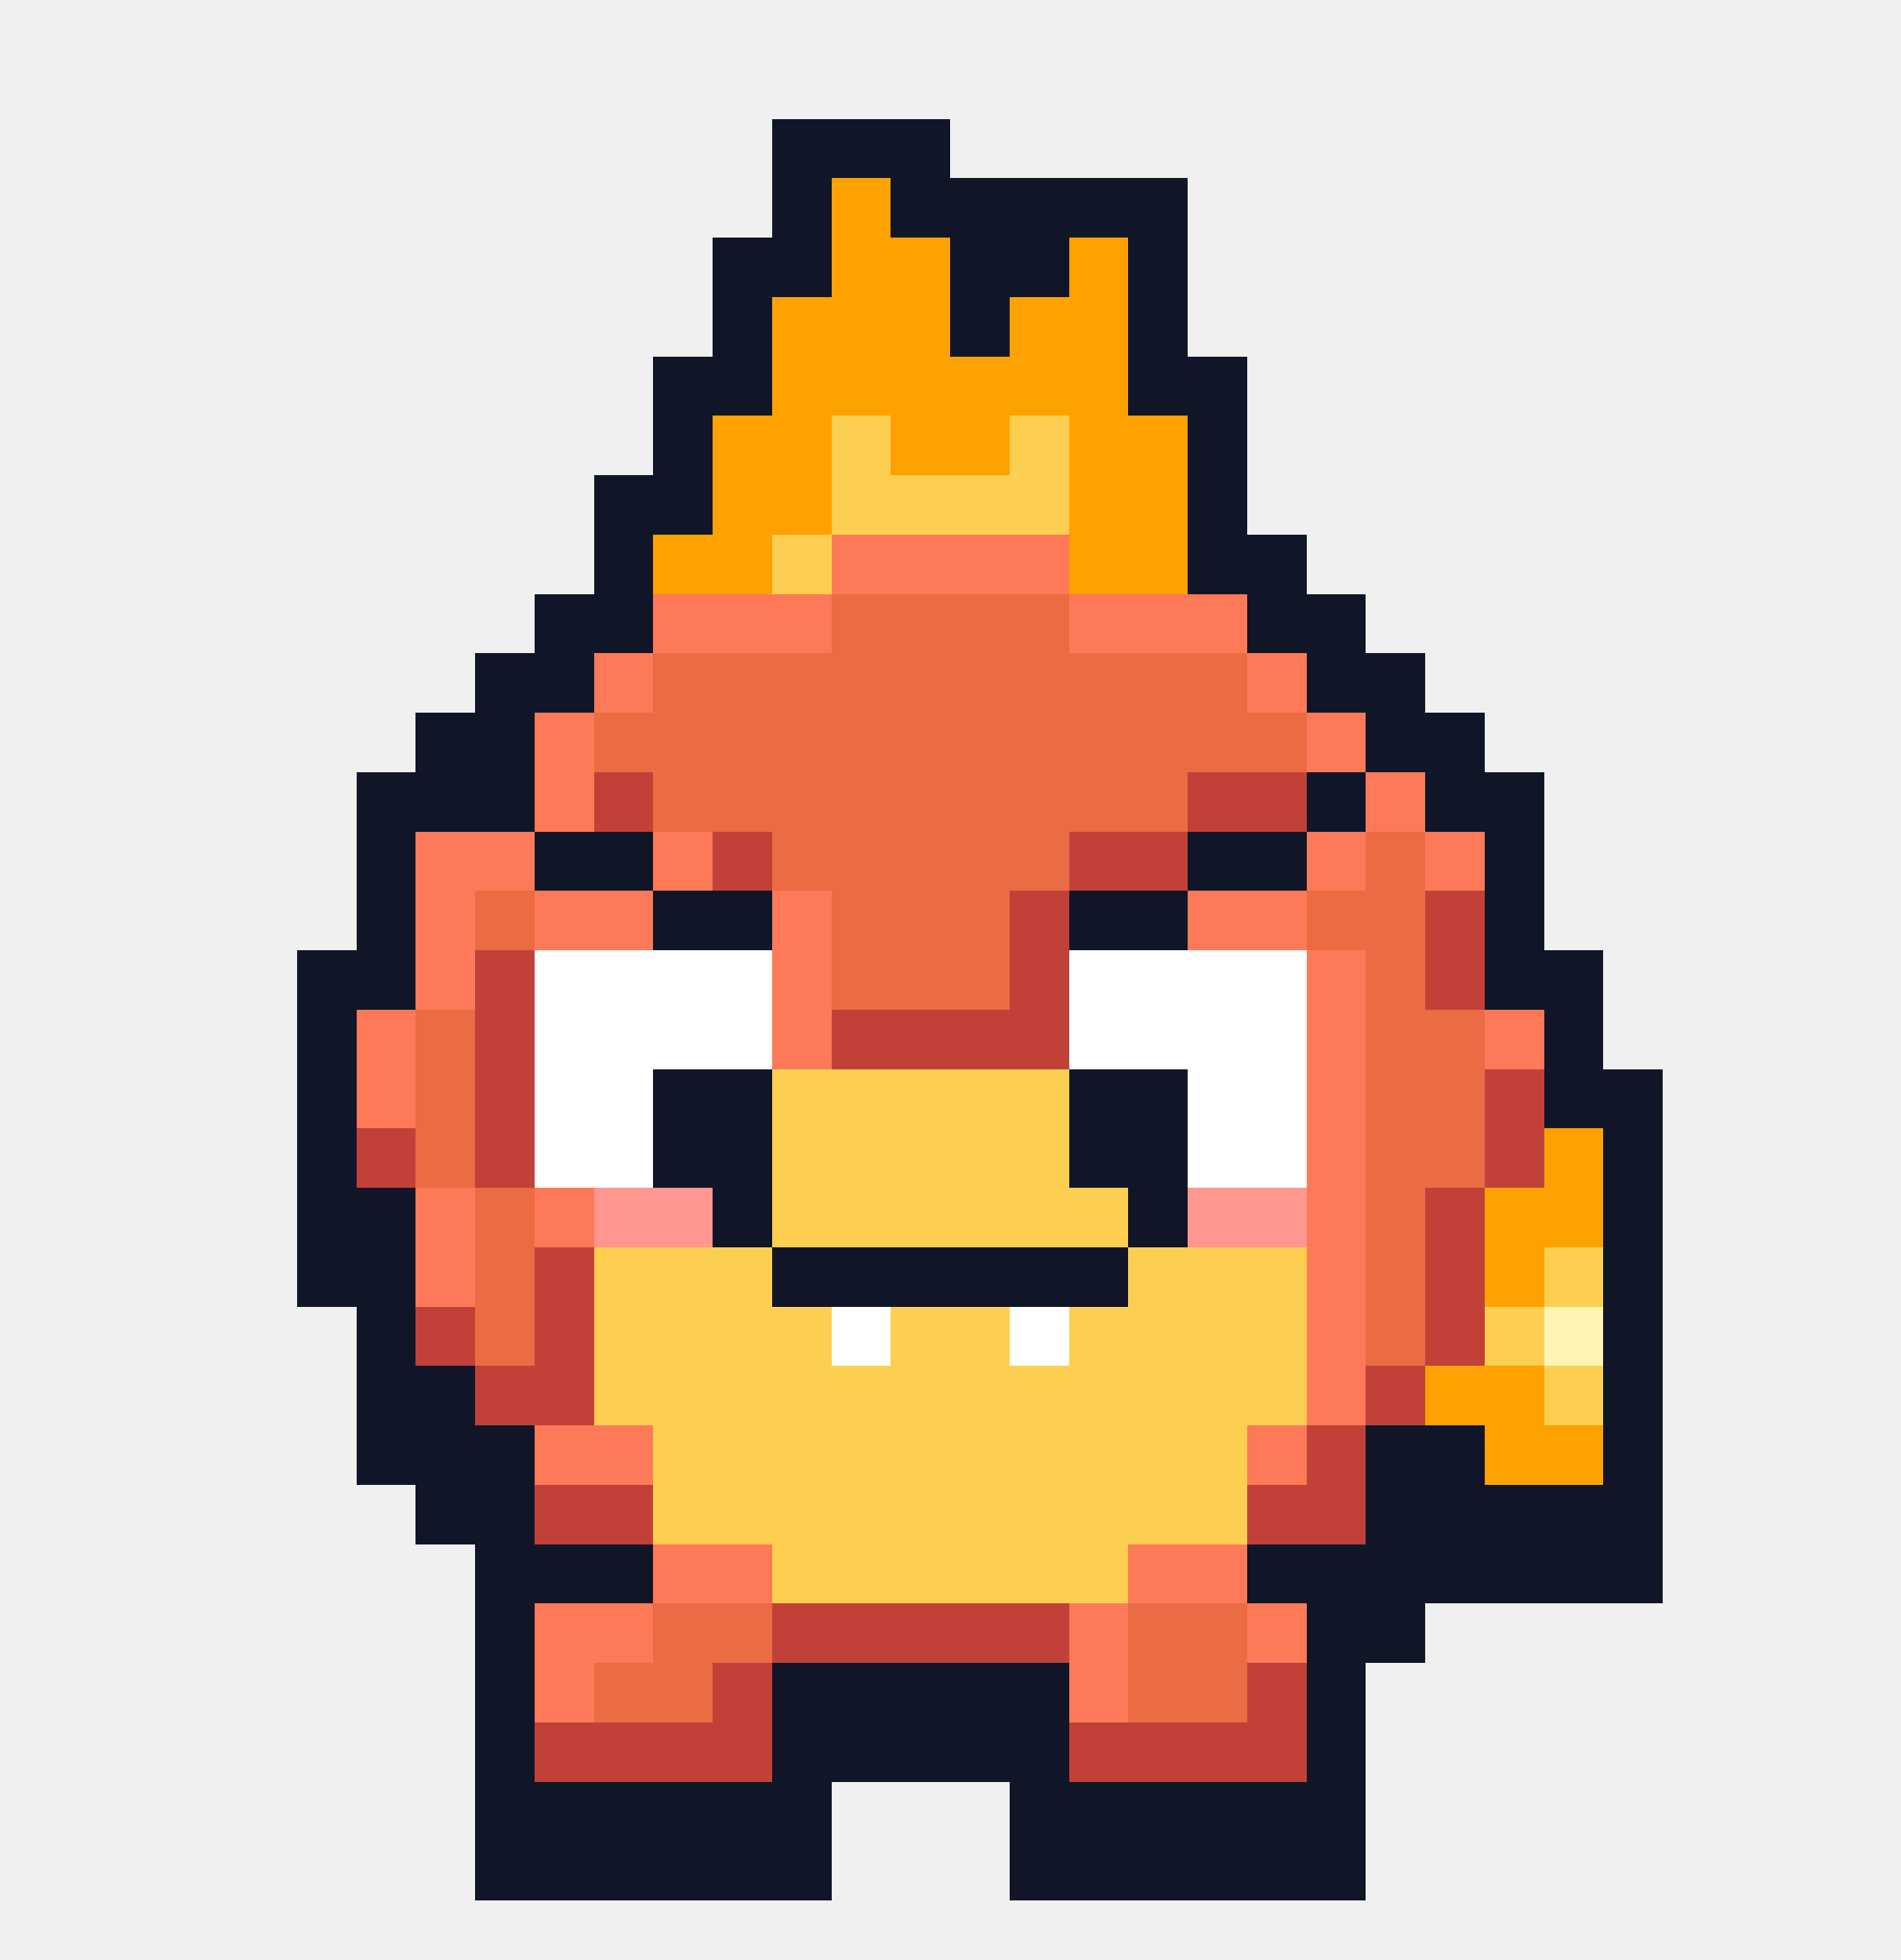
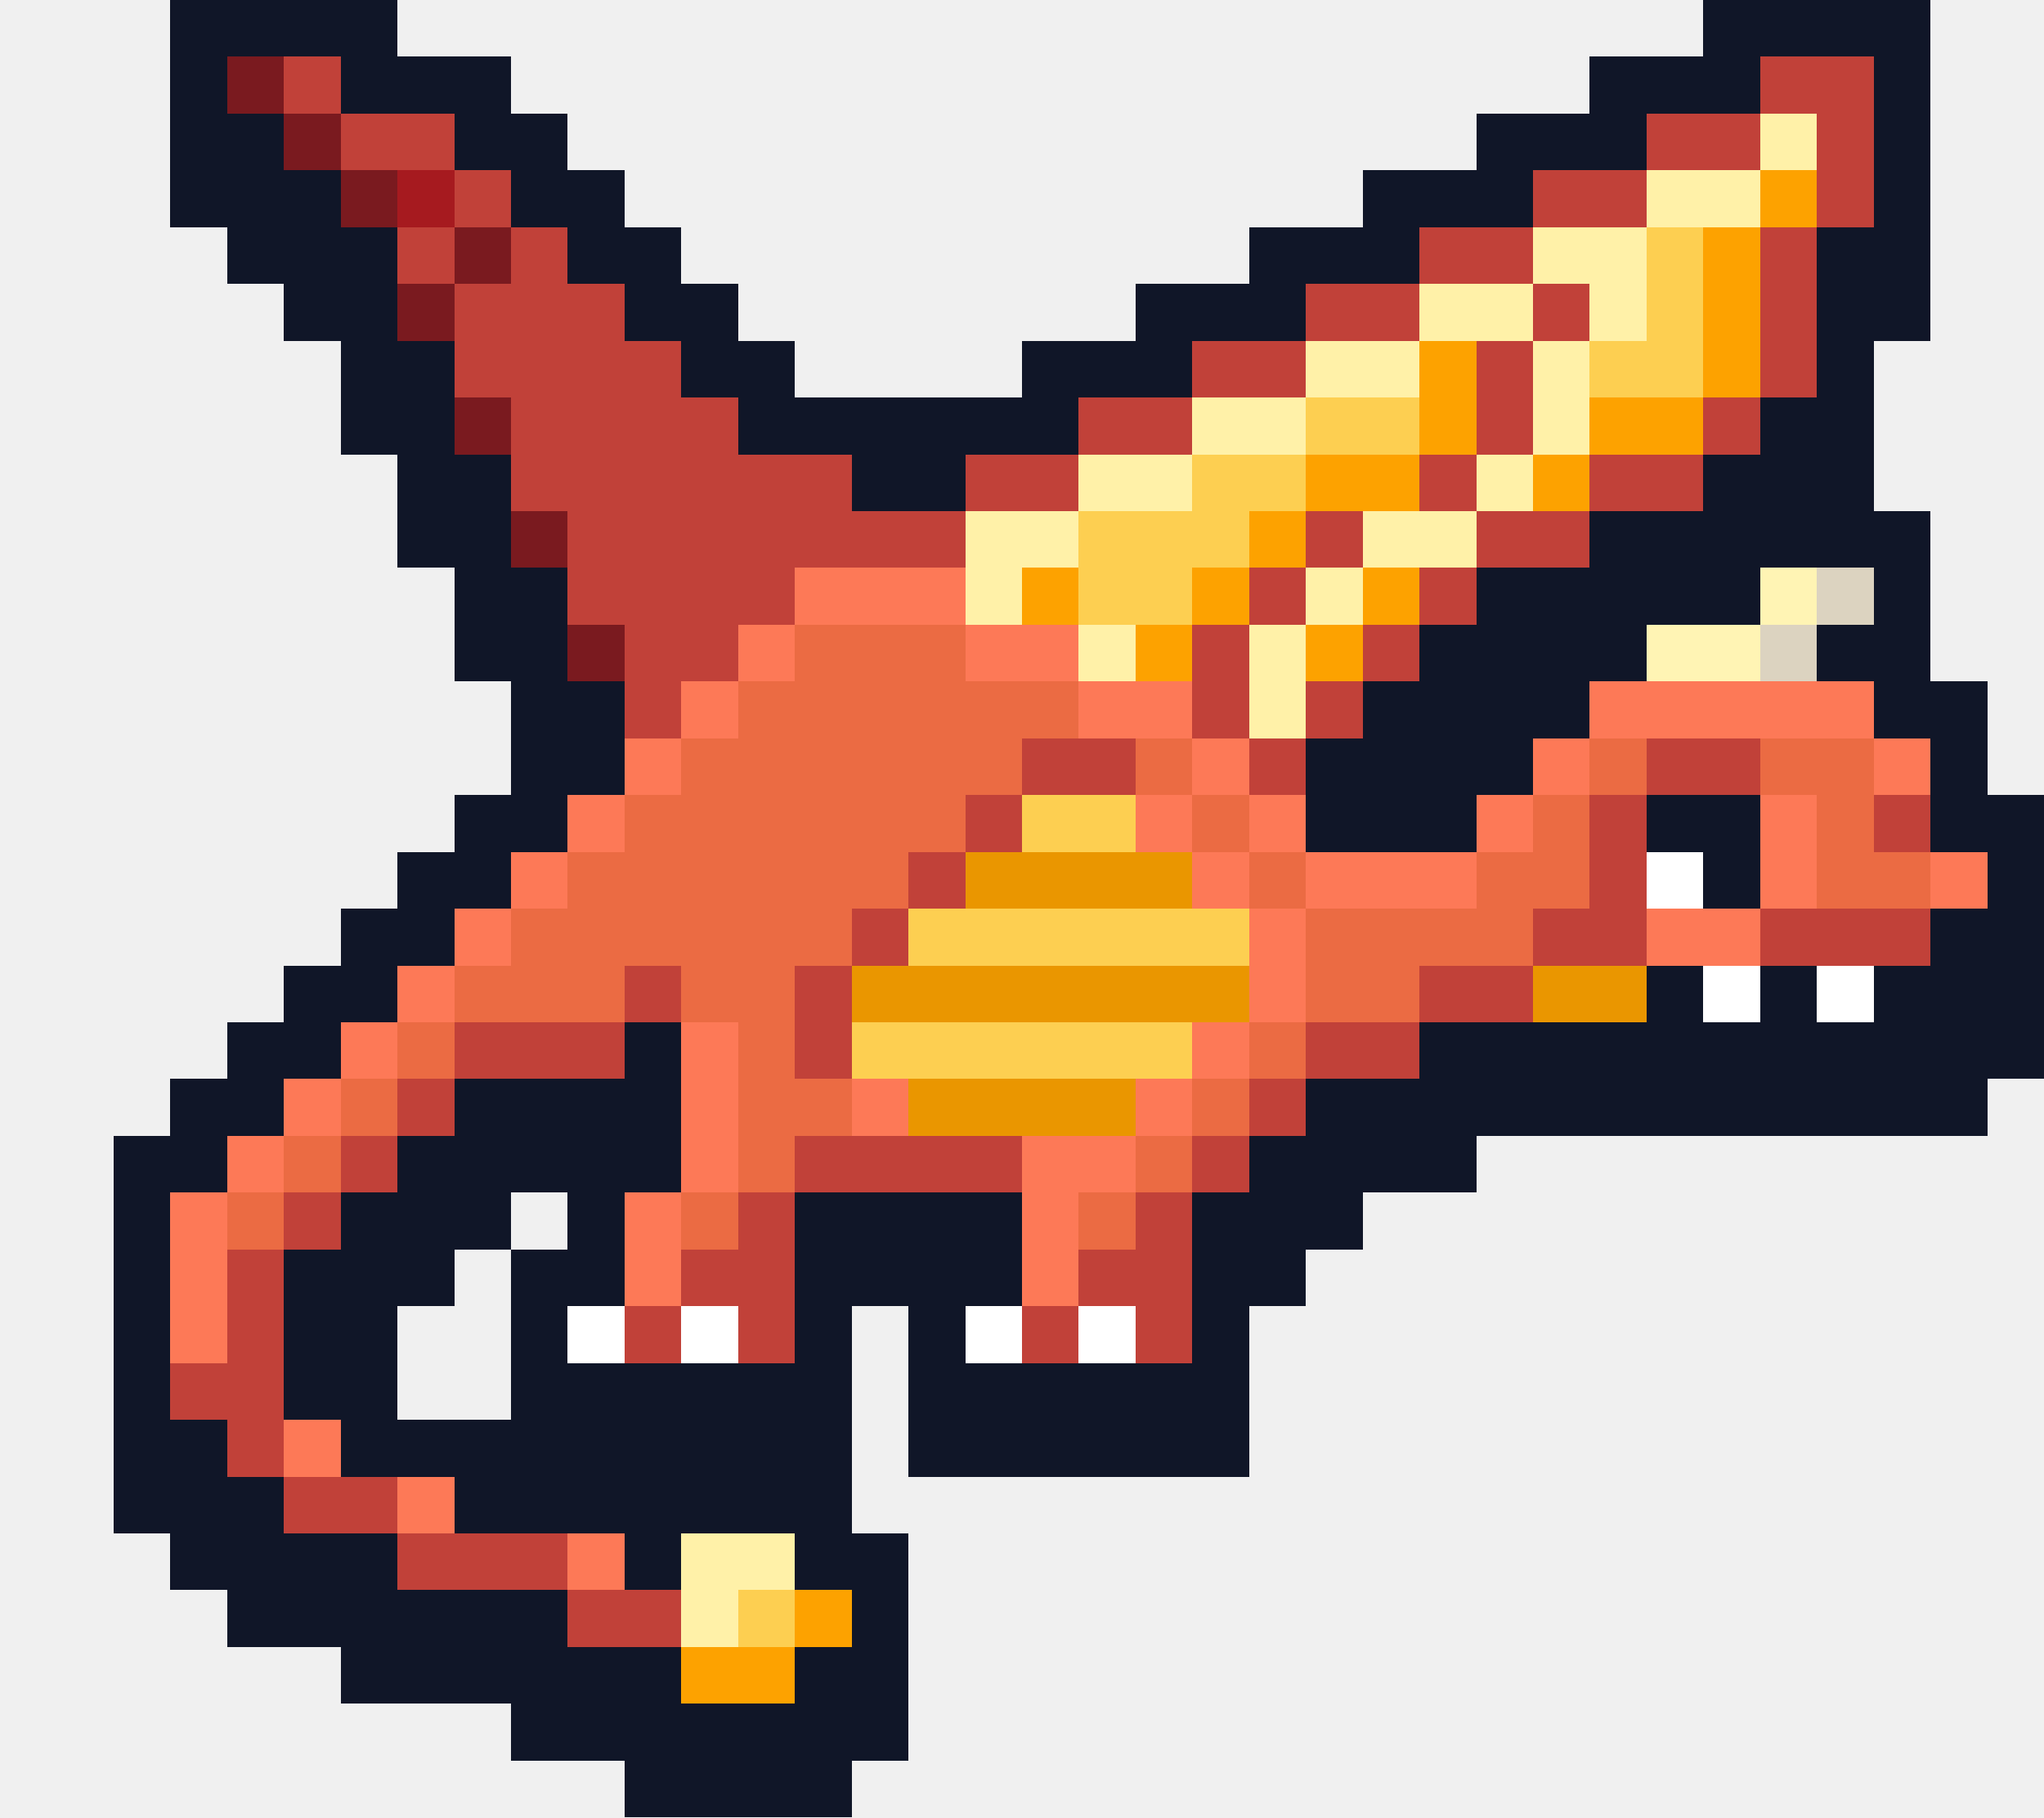
- <svg xmlns="http://www.w3.org/2000/svg" viewBox="0 0 32 33" width="128" height="132" shape-rendering="crispEdges" role="img">
-   <path fill="#101628" d="M13 2h3v1h-3zM13 3h1v1h-1zM15 3h5v1h-5zM12 4h2v1h-2zM16 4h2v1h-2zM19 4h1v1h-1zM12 5h1v1h-1zM16 5h1v1h-1zM19 5h1v1h-1zM11 6h2v1h-2zM19 6h2v1h-2zM11 7h1v1h-1zM20 7h1v1h-1zM10 8h2v1h-2zM20 8h1v1h-1zM10 9h1v1h-1zM20 9h2v1h-2zM9 10h2v1h-2zM21 10h2v1h-2zM8 11h2v1h-2zM22 11h2v1h-2zM7 12h2v1h-2zM23 12h2v1h-2zM6 13h3v1h-3zM22 13h1v1h-1zM24 13h2v1h-2zM6 14h1v1h-1zM9 14h2v1h-2zM20 14h2v1h-2zM25 14h1v1h-1zM6 15h1v1h-1zM11 15h2v1h-2zM18 15h2v1h-2zM25 15h1v1h-1zM5 16h2v1h-2zM25 16h2v1h-2zM5 17h1v1h-1zM26 17h1v1h-1zM5 18h1v1h-1zM11 18h2v1h-2zM18 18h2v1h-2zM26 18h2v1h-2zM5 19h1v1h-1zM11 19h2v1h-2zM18 19h2v1h-2zM27 19h1v1h-1zM5 20h2v1h-2zM12 20h1v1h-1zM19 20h1v1h-1zM27 20h1v1h-1zM5 21h2v1h-2zM13 21h6v1h-6zM27 21h1v1h-1zM6 22h1v1h-1zM27 22h1v1h-1zM6 23h2v1h-2zM27 23h1v1h-1zM6 24h3v1h-3zM23 24h2v1h-2zM27 24h1v1h-1zM7 25h2v1h-2zM23 25h5v1h-5zM8 26h3v1h-3zM21 26h7v1h-7zM8 27h1v1h-1zM22 27h2v1h-2zM8 28h1v1h-1zM13 28h5v1h-5zM22 28h1v1h-1zM8 29h1v1h-1zM13 29h5v1h-5zM22 29h1v1h-1zM8 30h6v1h-6zM17 30h6v1h-6zM8 31h6v1h-6zM17 31h6v1h-6z" />
-   <path fill="#fda200" d="M14 3h1v1h-1zM14 4h2v1h-2zM18 4h1v1h-1zM13 5h3v1h-3zM17 5h2v1h-2zM13 6h6v1h-6zM12 7h2v1h-2zM15 7h2v1h-2zM18 7h2v1h-2zM12 8h2v1h-2zM18 8h2v1h-2zM11 9h2v1h-2zM18 9h2v1h-2zM26 19h1v1h-1zM25 20h2v1h-2zM25 21h1v1h-1zM24 23h2v1h-2zM25 24h2v1h-2z" />
-   <path fill="#fdcf51" d="M14 7h1v1h-1zM17 7h1v1h-1zM14 8h4v1h-4zM13 9h1v1h-1zM13 18h5v1h-5zM13 19h5v1h-5zM13 20h6v1h-6zM10 21h3v1h-3zM19 21h3v1h-3zM26 21h1v1h-1zM10 22h4v1h-4zM15 22h2v1h-2zM18 22h4v1h-4zM25 22h1v1h-1zM10 23h12v1h-12zM26 23h1v1h-1zM11 24h10v1h-10zM11 25h10v1h-10zM13 26h6v1h-6z" />
-   <path fill="#fd7957" d="M14 9h4v1h-4zM11 10h3v1h-3zM18 10h3v1h-3zM10 11h1v1h-1zM21 11h1v1h-1zM9 12h1v1h-1zM22 12h1v1h-1zM9 13h1v1h-1zM23 13h1v1h-1zM7 14h2v1h-2zM11 14h1v1h-1zM22 14h1v1h-1zM24 14h1v1h-1zM7 15h1v1h-1zM9 15h2v1h-2zM13 15h1v1h-1zM20 15h2v1h-2zM7 16h1v1h-1zM13 16h1v1h-1zM22 16h1v1h-1zM6 17h1v1h-1zM13 17h1v1h-1zM22 17h1v1h-1zM25 17h1v1h-1zM6 18h1v1h-1zM22 18h1v1h-1zM22 19h1v1h-1zM7 20h1v1h-1zM9 20h1v1h-1zM22 20h1v1h-1zM7 21h1v1h-1zM22 21h1v1h-1zM22 22h1v1h-1zM22 23h1v1h-1zM9 24h2v1h-2zM21 24h1v1h-1zM11 26h2v1h-2zM19 26h2v1h-2zM9 27h2v1h-2zM18 27h1v1h-1zM21 27h1v1h-1zM9 28h1v1h-1zM18 28h1v1h-1z" />
-   <path fill="#eb6b43" d="M14 10h4v1h-4zM11 11h10v1h-10zM10 12h12v1h-12zM11 13h9v1h-9zM13 14h5v1h-5zM23 14h1v1h-1zM8 15h1v1h-1zM14 15h3v1h-3zM22 15h2v1h-2zM14 16h3v1h-3zM23 16h1v1h-1zM7 17h1v1h-1zM23 17h2v1h-2zM7 18h1v1h-1zM23 18h2v1h-2zM7 19h1v1h-1zM23 19h2v1h-2zM8 20h1v1h-1zM23 20h1v1h-1zM8 21h1v1h-1zM23 21h1v1h-1zM8 22h1v1h-1zM23 22h1v1h-1zM11 27h2v1h-2zM19 27h2v1h-2zM10 28h2v1h-2zM19 28h2v1h-2z" />
-   <path fill="#c14139" d="M10 13h1v1h-1zM20 13h2v1h-2zM12 14h1v1h-1zM18 14h2v1h-2zM17 15h1v1h-1zM24 15h1v1h-1zM8 16h1v1h-1zM17 16h1v1h-1zM24 16h1v1h-1zM8 17h1v1h-1zM14 17h4v1h-4zM8 18h1v1h-1zM25 18h1v1h-1zM6 19h1v1h-1zM8 19h1v1h-1zM25 19h1v1h-1zM24 20h1v1h-1zM9 21h1v1h-1zM24 21h1v1h-1zM7 22h1v1h-1zM9 22h1v1h-1zM24 22h1v1h-1zM8 23h2v1h-2zM23 23h1v1h-1zM22 24h1v1h-1zM9 25h2v1h-2zM21 25h2v1h-2zM13 27h5v1h-5zM12 28h1v1h-1zM21 28h1v1h-1zM9 29h4v1h-4zM18 29h4v1h-4z" />
-   <path fill="#ffffff" d="M9 16h4v1h-4zM18 16h4v1h-4zM9 17h4v1h-4zM18 17h4v1h-4zM9 18h2v1h-2zM20 18h2v1h-2zM9 19h2v1h-2zM20 19h2v1h-2zM14 22h1v1h-1zM17 22h1v1h-1z" />
-   <path fill="#ff9690" d="M10 20h2v1h-2zM20 20h2v1h-2z" />
-   <path fill="#fff4b4" d="M26 22h1v1h-1z" />
+ <svg xmlns="http://www.w3.org/2000/svg" viewBox="0 0 36 32" width="144" height="128" shape-rendering="crispEdges" role="img">
+   <path fill="#101628" d="M3 0h4v1h-4zM30 0h4v1h-4zM3 1h1v1h-1zM6 1h3v1h-3zM28 1h3v1h-3zM33 1h1v1h-1zM3 2h2v1h-2zM8 2h2v1h-2zM26 2h3v1h-3zM33 2h1v1h-1zM3 3h3v1h-3zM9 3h2v1h-2zM24 3h3v1h-3zM33 3h1v1h-1zM4 4h3v1h-3zM10 4h2v1h-2zM22 4h3v1h-3zM32 4h2v1h-2zM5 5h2v1h-2zM11 5h2v1h-2zM20 5h3v1h-3zM32 5h2v1h-2zM6 6h2v1h-2zM12 6h2v1h-2zM18 6h3v1h-3zM32 6h1v1h-1zM6 7h2v1h-2zM13 7h6v1h-6zM31 7h2v1h-2zM7 8h2v1h-2zM15 8h2v1h-2zM30 8h3v1h-3zM7 9h2v1h-2zM28 9h6v1h-6zM8 10h2v1h-2zM26 10h5v1h-5zM33 10h1v1h-1zM8 11h2v1h-2zM25 11h4v1h-4zM32 11h2v1h-2zM9 12h2v1h-2zM24 12h4v1h-4zM33 12h2v1h-2zM9 13h2v1h-2zM23 13h4v1h-4zM34 13h1v1h-1zM8 14h2v1h-2zM23 14h3v1h-3zM29 14h2v1h-2zM34 14h2v1h-2zM7 15h2v1h-2zM30 15h1v1h-1zM35 15h1v1h-1zM6 16h2v1h-2zM34 16h2v1h-2zM5 17h2v1h-2zM29 17h1v1h-1zM31 17h1v1h-1zM33 17h3v1h-3zM4 18h2v1h-2zM11 18h1v1h-1zM25 18h11v1h-11zM3 19h2v1h-2zM8 19h4v1h-4zM23 19h12v1h-12zM2 20h2v1h-2zM7 20h5v1h-5zM22 20h4v1h-4zM2 21h1v1h-1zM6 21h3v1h-3zM10 21h1v1h-1zM14 21h4v1h-4zM21 21h3v1h-3zM2 22h1v1h-1zM5 22h3v1h-3zM9 22h2v1h-2zM14 22h4v1h-4zM21 22h2v1h-2zM2 23h1v1h-1zM5 23h2v1h-2zM9 23h1v1h-1zM14 23h1v1h-1zM16 23h1v1h-1zM21 23h1v1h-1zM2 24h1v1h-1zM5 24h2v1h-2zM9 24h6v1h-6zM16 24h6v1h-6zM2 25h2v1h-2zM6 25h9v1h-9zM16 25h6v1h-6zM2 26h3v1h-3zM8 26h7v1h-7zM3 27h4v1h-4zM11 27h1v1h-1zM14 27h2v1h-2zM4 28h6v1h-6zM15 28h1v1h-1zM6 29h6v1h-6zM14 29h2v1h-2zM9 30h7v1h-7zM11 31h4v1h-4z" />
+   <path fill="#7a1a1f" d="M4 1h1v1h-1zM5 2h1v1h-1zM6 3h1v1h-1zM8 4h1v1h-1zM7 5h1v1h-1zM8 7h1v1h-1zM9 9h1v1h-1zM10 11h1v1h-1z" />
+   <path fill="#c14139" d="M5 1h1v1h-1zM31 1h2v1h-2zM6 2h2v1h-2zM29 2h2v1h-2zM32 2h1v1h-1zM8 3h1v1h-1zM27 3h2v1h-2zM32 3h1v1h-1zM7 4h1v1h-1zM9 4h1v1h-1zM25 4h2v1h-2zM31 4h1v1h-1zM8 5h3v1h-3zM23 5h2v1h-2zM27 5h1v1h-1zM31 5h1v1h-1zM8 6h4v1h-4zM21 6h2v1h-2zM26 6h1v1h-1zM31 6h1v1h-1zM9 7h4v1h-4zM19 7h2v1h-2zM26 7h1v1h-1zM30 7h1v1h-1zM9 8h6v1h-6zM17 8h2v1h-2zM25 8h1v1h-1zM28 8h2v1h-2zM10 9h7v1h-7zM23 9h1v1h-1zM26 9h2v1h-2zM10 10h4v1h-4zM22 10h1v1h-1zM25 10h1v1h-1zM11 11h2v1h-2zM21 11h1v1h-1zM24 11h1v1h-1zM11 12h1v1h-1zM21 12h1v1h-1zM23 12h1v1h-1zM18 13h2v1h-2zM22 13h1v1h-1zM29 13h2v1h-2zM17 14h1v1h-1zM28 14h1v1h-1zM33 14h1v1h-1zM16 15h1v1h-1zM28 15h1v1h-1zM15 16h1v1h-1zM27 16h2v1h-2zM31 16h3v1h-3zM11 17h1v1h-1zM14 17h1v1h-1zM25 17h2v1h-2zM8 18h3v1h-3zM14 18h1v1h-1zM23 18h2v1h-2zM7 19h1v1h-1zM22 19h1v1h-1zM6 20h1v1h-1zM14 20h4v1h-4zM21 20h1v1h-1zM5 21h1v1h-1zM13 21h1v1h-1zM20 21h1v1h-1zM4 22h1v1h-1zM12 22h2v1h-2zM19 22h2v1h-2zM4 23h1v1h-1zM11 23h1v1h-1zM13 23h1v1h-1zM18 23h1v1h-1zM20 23h1v1h-1zM3 24h2v1h-2zM4 25h1v1h-1zM5 26h2v1h-2zM7 27h3v1h-3zM10 28h2v1h-2z" />
+   <path fill="#fff1a8" d="M31 2h1v1h-1zM29 3h2v1h-2zM27 4h2v1h-2zM25 5h2v1h-2zM28 5h1v1h-1zM23 6h2v1h-2zM27 6h1v1h-1zM21 7h2v1h-2zM27 7h1v1h-1zM19 8h2v1h-2zM26 8h1v1h-1zM17 9h2v1h-2zM24 9h2v1h-2zM17 10h1v1h-1zM23 10h1v1h-1zM19 11h1v1h-1zM22 11h1v1h-1zM22 12h1v1h-1zM12 27h2v1h-2zM12 28h1v1h-1z" />
+   <path fill="#a61a1f" d="M7 3h1v1h-1z" />
+   <path fill="#fda200" d="M31 3h1v1h-1zM30 4h1v1h-1zM30 5h1v1h-1zM25 6h1v1h-1zM30 6h1v1h-1zM25 7h1v1h-1zM28 7h2v1h-2zM23 8h2v1h-2zM27 8h1v1h-1zM22 9h1v1h-1zM18 10h1v1h-1zM21 10h1v1h-1zM24 10h1v1h-1zM20 11h1v1h-1zM23 11h1v1h-1zM14 28h1v1h-1zM12 29h2v1h-2z" />
+   <path fill="#fdcf51" d="M29 4h1v1h-1zM29 5h1v1h-1zM28 6h2v1h-2zM23 7h2v1h-2zM21 8h2v1h-2zM19 9h3v1h-3zM19 10h2v1h-2zM18 14h2v1h-2zM16 16h6v1h-6zM15 18h6v1h-6zM13 28h1v1h-1z" />
+   <path fill="#fd7957" d="M14 10h3v1h-3zM13 11h1v1h-1zM17 11h2v1h-2zM12 12h1v1h-1zM19 12h2v1h-2zM28 12h5v1h-5zM11 13h1v1h-1zM21 13h1v1h-1zM27 13h1v1h-1zM33 13h1v1h-1zM10 14h1v1h-1zM20 14h1v1h-1zM22 14h1v1h-1zM26 14h1v1h-1zM31 14h1v1h-1zM9 15h1v1h-1zM21 15h1v1h-1zM23 15h3v1h-3zM31 15h1v1h-1zM34 15h1v1h-1zM8 16h1v1h-1zM22 16h1v1h-1zM29 16h2v1h-2zM7 17h1v1h-1zM22 17h1v1h-1zM6 18h1v1h-1zM12 18h1v1h-1zM21 18h1v1h-1zM5 19h1v1h-1zM12 19h1v1h-1zM15 19h1v1h-1zM20 19h1v1h-1zM4 20h1v1h-1zM12 20h1v1h-1zM18 20h2v1h-2zM3 21h1v1h-1zM11 21h1v1h-1zM18 21h1v1h-1zM3 22h1v1h-1zM11 22h1v1h-1zM18 22h1v1h-1zM3 23h1v1h-1zM5 25h1v1h-1zM7 26h1v1h-1zM10 27h1v1h-1z" />
+   <path fill="#fff4b4" d="M31 10h1v1h-1zM29 11h2v1h-2z" />
+   <path fill="#dcd3c0" d="M32 10h1v1h-1zM31 11h1v1h-1z" />
+   <path fill="#eb6b43" d="M14 11h3v1h-3zM13 12h6v1h-6zM12 13h6v1h-6zM20 13h1v1h-1zM28 13h1v1h-1zM31 13h2v1h-2zM11 14h6v1h-6zM21 14h1v1h-1zM27 14h1v1h-1zM32 14h1v1h-1zM10 15h6v1h-6zM22 15h1v1h-1zM26 15h2v1h-2zM32 15h2v1h-2zM9 16h6v1h-6zM23 16h4v1h-4zM8 17h3v1h-3zM12 17h2v1h-2zM23 17h2v1h-2zM7 18h1v1h-1zM13 18h1v1h-1zM22 18h1v1h-1zM6 19h1v1h-1zM13 19h2v1h-2zM21 19h1v1h-1zM5 20h1v1h-1zM13 20h1v1h-1zM20 20h1v1h-1zM4 21h1v1h-1zM12 21h1v1h-1zM19 21h1v1h-1z" />
+   <path fill="#ea9600" d="M17 15h4v1h-4zM15 17h7v1h-7zM27 17h2v1h-2zM16 19h4v1h-4z" />
+   <path fill="#ffffff" d="M29 15h1v1h-1zM30 17h1v1h-1zM32 17h1v1h-1zM10 23h1v1h-1zM12 23h1v1h-1zM17 23h1v1h-1zM19 23h1v1h-1z" />
</svg>
